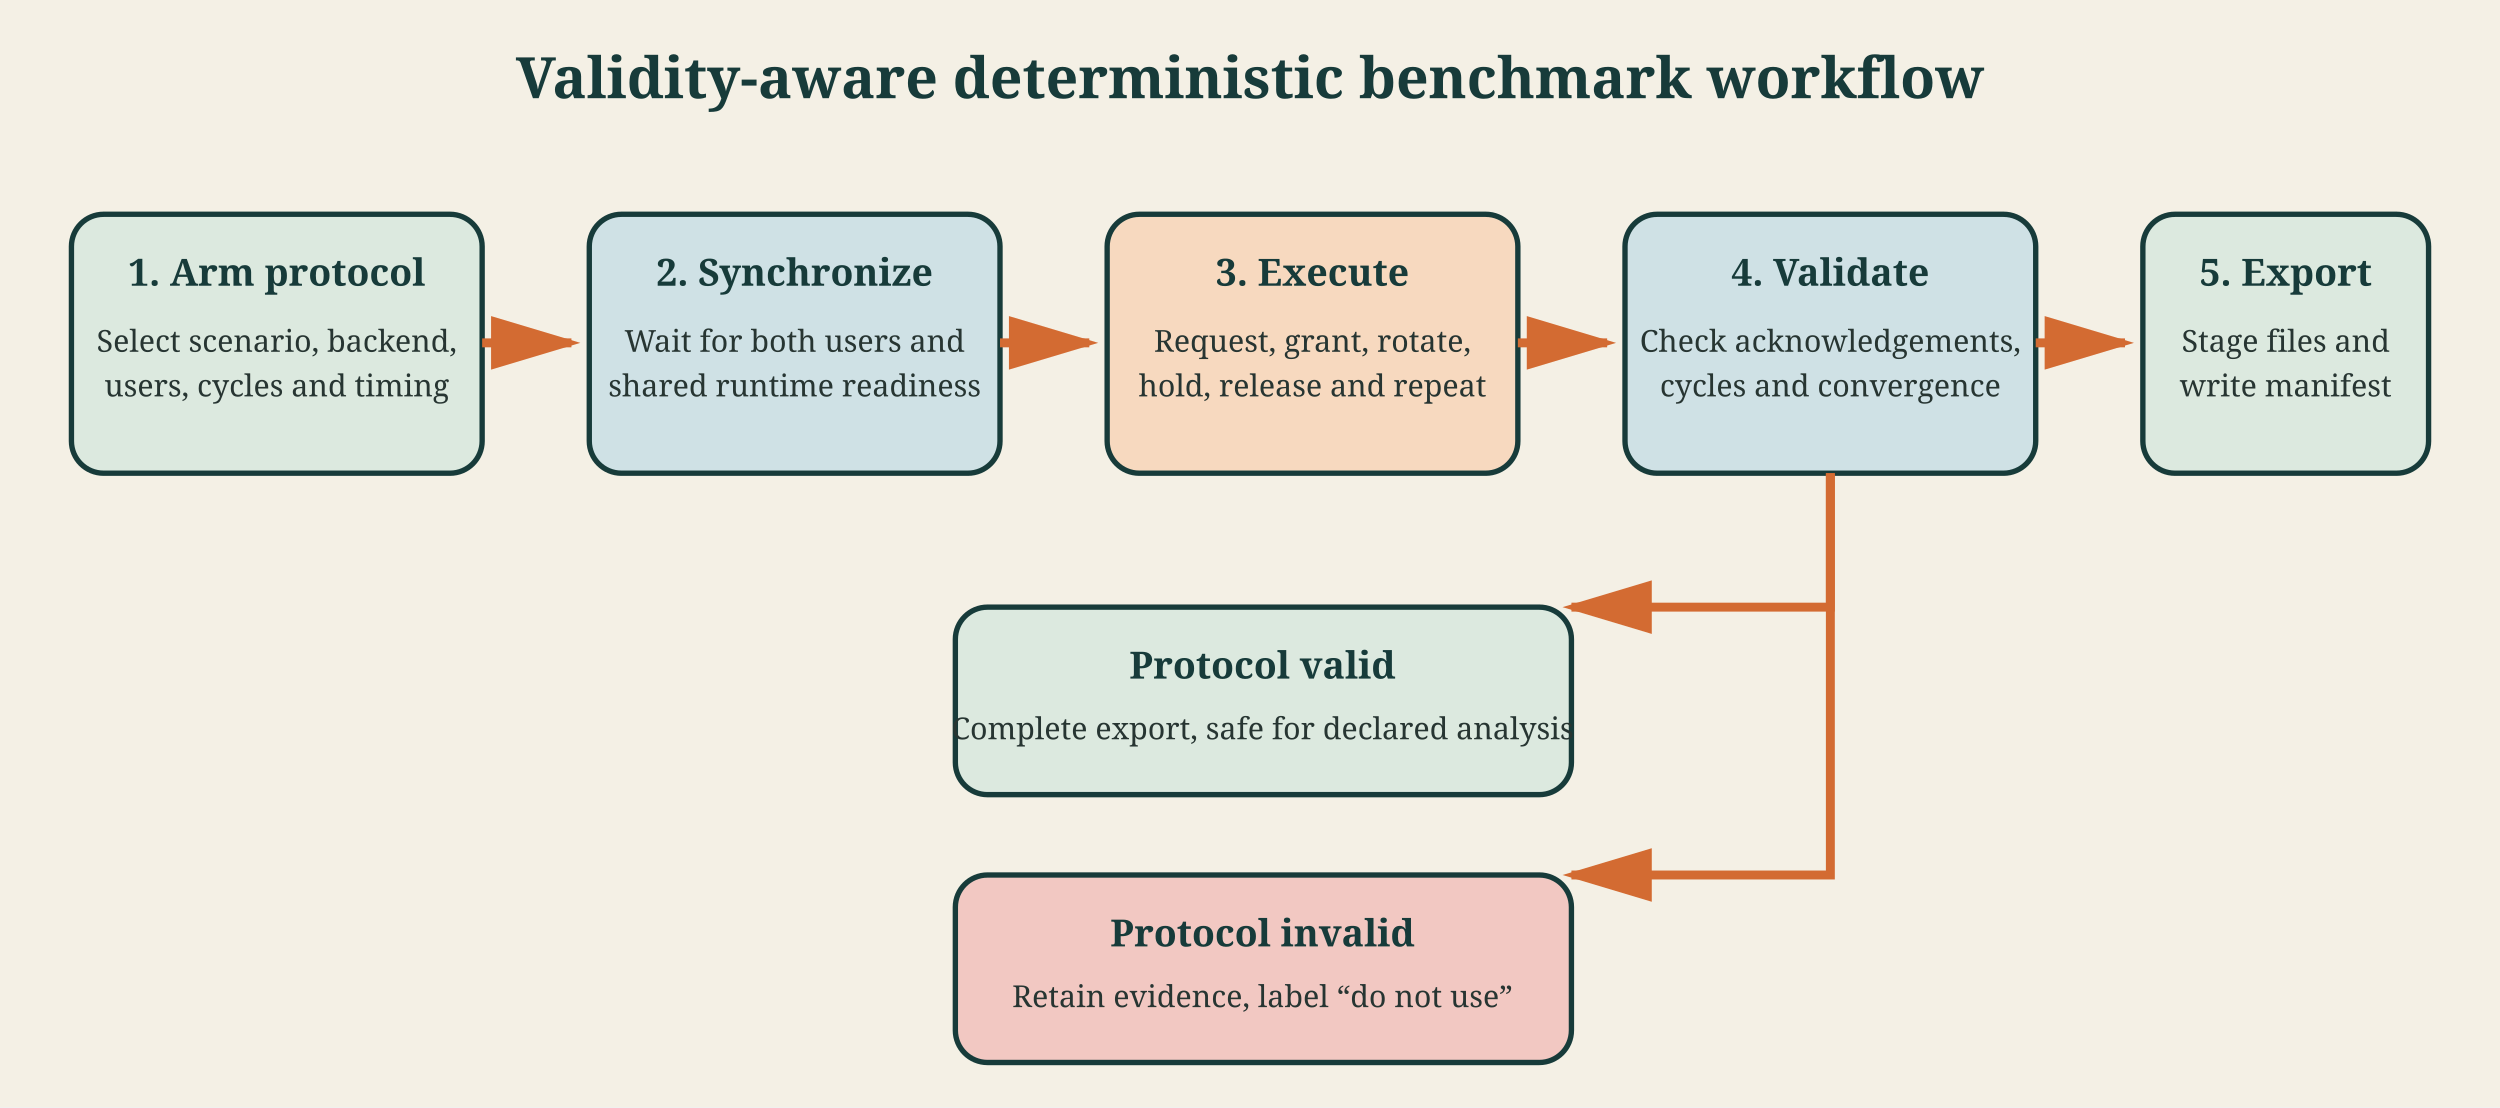
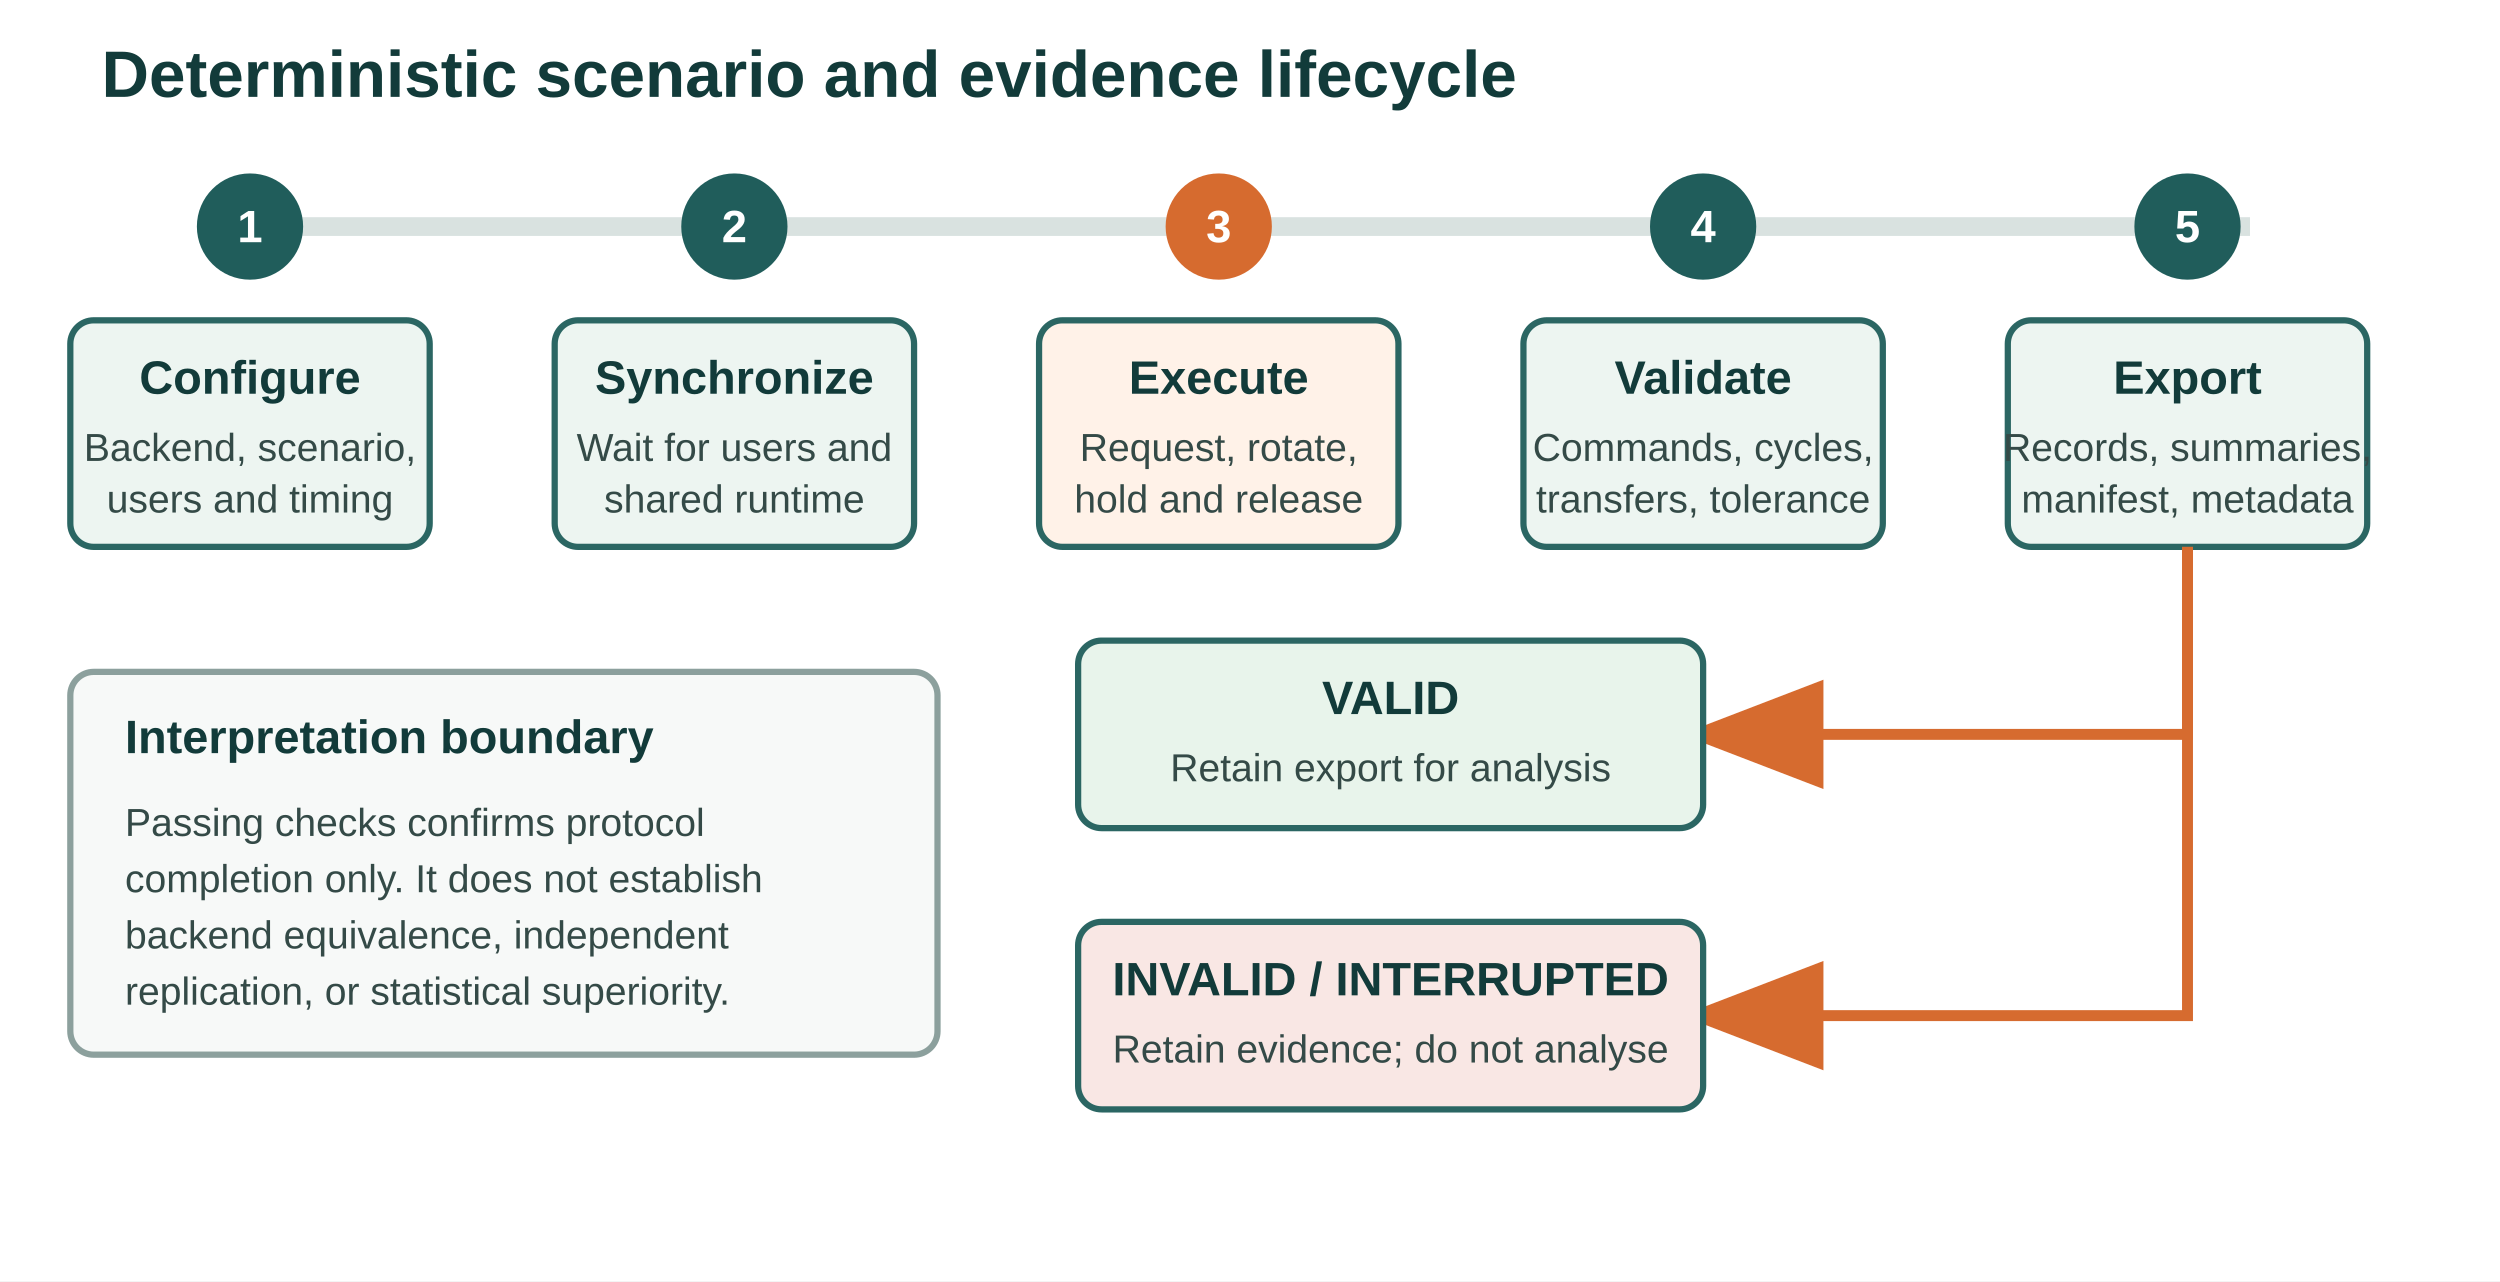
- <svg xmlns="http://www.w3.org/2000/svg" width="1400" height="620" viewBox="0 0 1400 620">
+ <svg xmlns="http://www.w3.org/2000/svg" width="1600" height="820" viewBox="0 0 1600 820">
  <defs>
    <style>
-       .title { font: 700 32px Georgia, serif; fill: #173b3a; }
-       .step { font: 700 21px Georgia, serif; fill: #173b3a; }
-       .body { font: 17px Georgia, serif; fill: #273532; }
-       .box { stroke: #173b3a; stroke-width: 3; rx: 18; }
-       .arrow { stroke: #d36b32; stroke-width: 5; fill: none; marker-end: url(#head); }
+       .title { font: 700 42px Arial, sans-serif; fill: #123b3a; }
+       .step { font: 700 30px Arial, sans-serif; fill: #123b3a; }
+       .body { font: 25px Arial, sans-serif; fill: #344a47; }
+       .num { font: 700 29px Arial, sans-serif; fill: #ffffff; }
+       .box { stroke: #2b6663; stroke-width: 4; }
+       .flow { stroke: #d66b2f; stroke-width: 7; fill: none; marker-end: url(#arrow); }
    </style>
-     <marker id="head" markerWidth="10" markerHeight="10" refX="9" refY="3" orient="auto">
-       <path d="M0,0 L10,3 L0,6 Z" fill="#d36b32" />
+     <marker id="arrow" markerWidth="14" markerHeight="14" refX="11" refY="5" orient="auto">
+       <path d="M0,0 L13,5 L0,10 Z" fill="#d66b2f" />
    </marker>
  </defs>
-   <rect width="1400" height="620" fill="#f4f0e5" />
-   <text x="700" y="55" text-anchor="middle" class="title">Validity-aware deterministic benchmark workflow</text>
-   <rect x="40" y="120" width="230" height="145" class="box" fill="#dce9df" />
-   <text x="155" y="160" text-anchor="middle" class="step">1. Arm protocol</text>
-   <text x="155" y="197" text-anchor="middle" class="body">Select scenario, backend,</text>
-   <text x="155" y="222" text-anchor="middle" class="body">users, cycles and timing</text>
-   <path d="M270 192 L320 192" class="arrow" />
-   <rect x="330" y="120" width="230" height="145" class="box" fill="#cfe1e5" />
-   <text x="445" y="160" text-anchor="middle" class="step">2. Synchronize</text>
-   <text x="445" y="197" text-anchor="middle" class="body">Wait for both users and</text>
-   <text x="445" y="222" text-anchor="middle" class="body">shared runtime readiness</text>
-   <path d="M560 192 L610 192" class="arrow" />
-   <rect x="620" y="120" width="230" height="145" class="box" fill="#f7d9bf" />
-   <text x="735" y="160" text-anchor="middle" class="step">3. Execute</text>
-   <text x="735" y="197" text-anchor="middle" class="body">Request, grant, rotate,</text>
-   <text x="735" y="222" text-anchor="middle" class="body">hold, release and repeat</text>
-   <path d="M850 192 L900 192" class="arrow" />
-   <rect x="910" y="120" width="230" height="145" class="box" fill="#cfe1e5" />
-   <text x="1025" y="160" text-anchor="middle" class="step">4. Validate</text>
-   <text x="1025" y="197" text-anchor="middle" class="body">Check acknowledgements,</text>
-   <text x="1025" y="222" text-anchor="middle" class="body">cycles and convergence</text>
-   <path d="M1140 192 L1190 192" class="arrow" />
-   <rect x="1200" y="120" width="160" height="145" class="box" fill="#dce9df" />
-   <text x="1280" y="160" text-anchor="middle" class="step">5. Export</text>
-   <text x="1280" y="197" text-anchor="middle" class="body">Stage files and</text>
-   <text x="1280" y="222" text-anchor="middle" class="body">write manifest</text>
-   <path d="M1025 265 L1025 340 L880 340" class="arrow" />
-   <rect x="535" y="340" width="345" height="105" class="box" fill="#dce9df" />
-   <text x="707" y="380" text-anchor="middle" class="step">Protocol valid</text>
-   <text x="707" y="414" text-anchor="middle" class="body">Complete export, safe for declared analysis</text>
-   <path d="M1025 265 L1025 490 L880 490" class="arrow" />
-   <rect x="535" y="490" width="345" height="105" class="box" fill="#f2c8c2" />
-   <text x="707" y="530" text-anchor="middle" class="step">Protocol invalid</text>
-   <text x="707" y="564" text-anchor="middle" class="body">Retain evidence, label “do not use”</text>
+   <rect width="1600" height="820" fill="#ffffff" />
+   <text x="65" y="62" class="title">Deterministic scenario and evidence lifecycle</text>
+   <line x1="160" y1="145" x2="1440" y2="145" stroke="#d9e2e0" stroke-width="12" />
+   <g transform="translate(45 0)">
+     <circle cx="115" cy="145" r="34" fill="#205d5b" />
+     <text x="115" y="155" text-anchor="middle" class="num">1</text>
+     <rect x="0" y="205" width="230" height="145" rx="15" class="box" fill="#edf5f1" />
+     <text x="115" y="252" text-anchor="middle" class="step">Configure</text>
+     <text x="115" y="295" text-anchor="middle" class="body">Backend, scenario,</text>
+     <text x="115" y="328" text-anchor="middle" class="body">users and timing</text>
+   </g>
+   <g transform="translate(355 0)">
+     <circle cx="115" cy="145" r="34" fill="#205d5b" />
+     <text x="115" y="155" text-anchor="middle" class="num">2</text>
+     <rect x="0" y="205" width="230" height="145" rx="15" class="box" fill="#edf5f1" />
+     <text x="115" y="252" text-anchor="middle" class="step">Synchronize</text>
+     <text x="115" y="295" text-anchor="middle" class="body">Wait for users and</text>
+     <text x="115" y="328" text-anchor="middle" class="body">shared runtime</text>
+   </g>
+   <g transform="translate(665 0)">
+     <circle cx="115" cy="145" r="34" fill="#d66b2f" />
+     <text x="115" y="155" text-anchor="middle" class="num">3</text>
+     <rect x="0" y="205" width="230" height="145" rx="15" class="box" fill="#fff2e8" />
+     <text x="115" y="252" text-anchor="middle" class="step">Execute</text>
+     <text x="115" y="295" text-anchor="middle" class="body">Request, rotate,</text>
+     <text x="115" y="328" text-anchor="middle" class="body">hold and release</text>
+   </g>
+   <g transform="translate(975 0)">
+     <circle cx="115" cy="145" r="34" fill="#205d5b" />
+     <text x="115" y="155" text-anchor="middle" class="num">4</text>
+     <rect x="0" y="205" width="230" height="145" rx="15" class="box" fill="#edf5f1" />
+     <text x="115" y="252" text-anchor="middle" class="step">Validate</text>
+     <text x="115" y="295" text-anchor="middle" class="body">Commands, cycles,</text>
+     <text x="115" y="328" text-anchor="middle" class="body">transfers, tolerance</text>
+   </g>
+   <g transform="translate(1285 0)">
+     <circle cx="115" cy="145" r="34" fill="#205d5b" />
+     <text x="115" y="155" text-anchor="middle" class="num">5</text>
+     <rect x="0" y="205" width="230" height="145" rx="15" class="box" fill="#edf5f1" />
+     <text x="115" y="252" text-anchor="middle" class="step">Export</text>
+     <text x="115" y="295" text-anchor="middle" class="body">Records, summaries,</text>
+     <text x="115" y="328" text-anchor="middle" class="body">manifest, metadata</text>
+   </g>
+   <path d="M1400 350 L1400 470 L1090 470" class="flow" />
+   <rect x="690" y="410" width="400" height="120" rx="15" class="box" fill="#e8f4eb" />
+   <text x="890" y="457" text-anchor="middle" class="step">VALID</text>
+   <text x="890" y="500" text-anchor="middle" class="body">Retain export for analysis</text>
+   <path d="M1400 350 L1400 650 L1090 650" class="flow" />
+   <rect x="690" y="590" width="400" height="120" rx="15" class="box" fill="#f9e7e4" />
+   <text x="890" y="637" text-anchor="middle" class="step">INVALID / INTERRUPTED</text>
+   <text x="890" y="680" text-anchor="middle" class="body">Retain evidence; do not analyse</text>
+   <rect x="45" y="430" width="555" height="245" rx="15" fill="#f7f9f8" stroke="#8ca09d" stroke-width="4" />
+   <text x="80" y="482" class="step">Interpretation boundary</text>
+   <text x="80" y="535" class="body">Passing checks confirms protocol</text>
+   <text x="80" y="571" class="body">completion only. It does not establish</text>
+   <text x="80" y="607" class="body">backend equivalence, independent</text>
+   <text x="80" y="643" class="body">replication, or statistical superiority.</text>
</svg>
